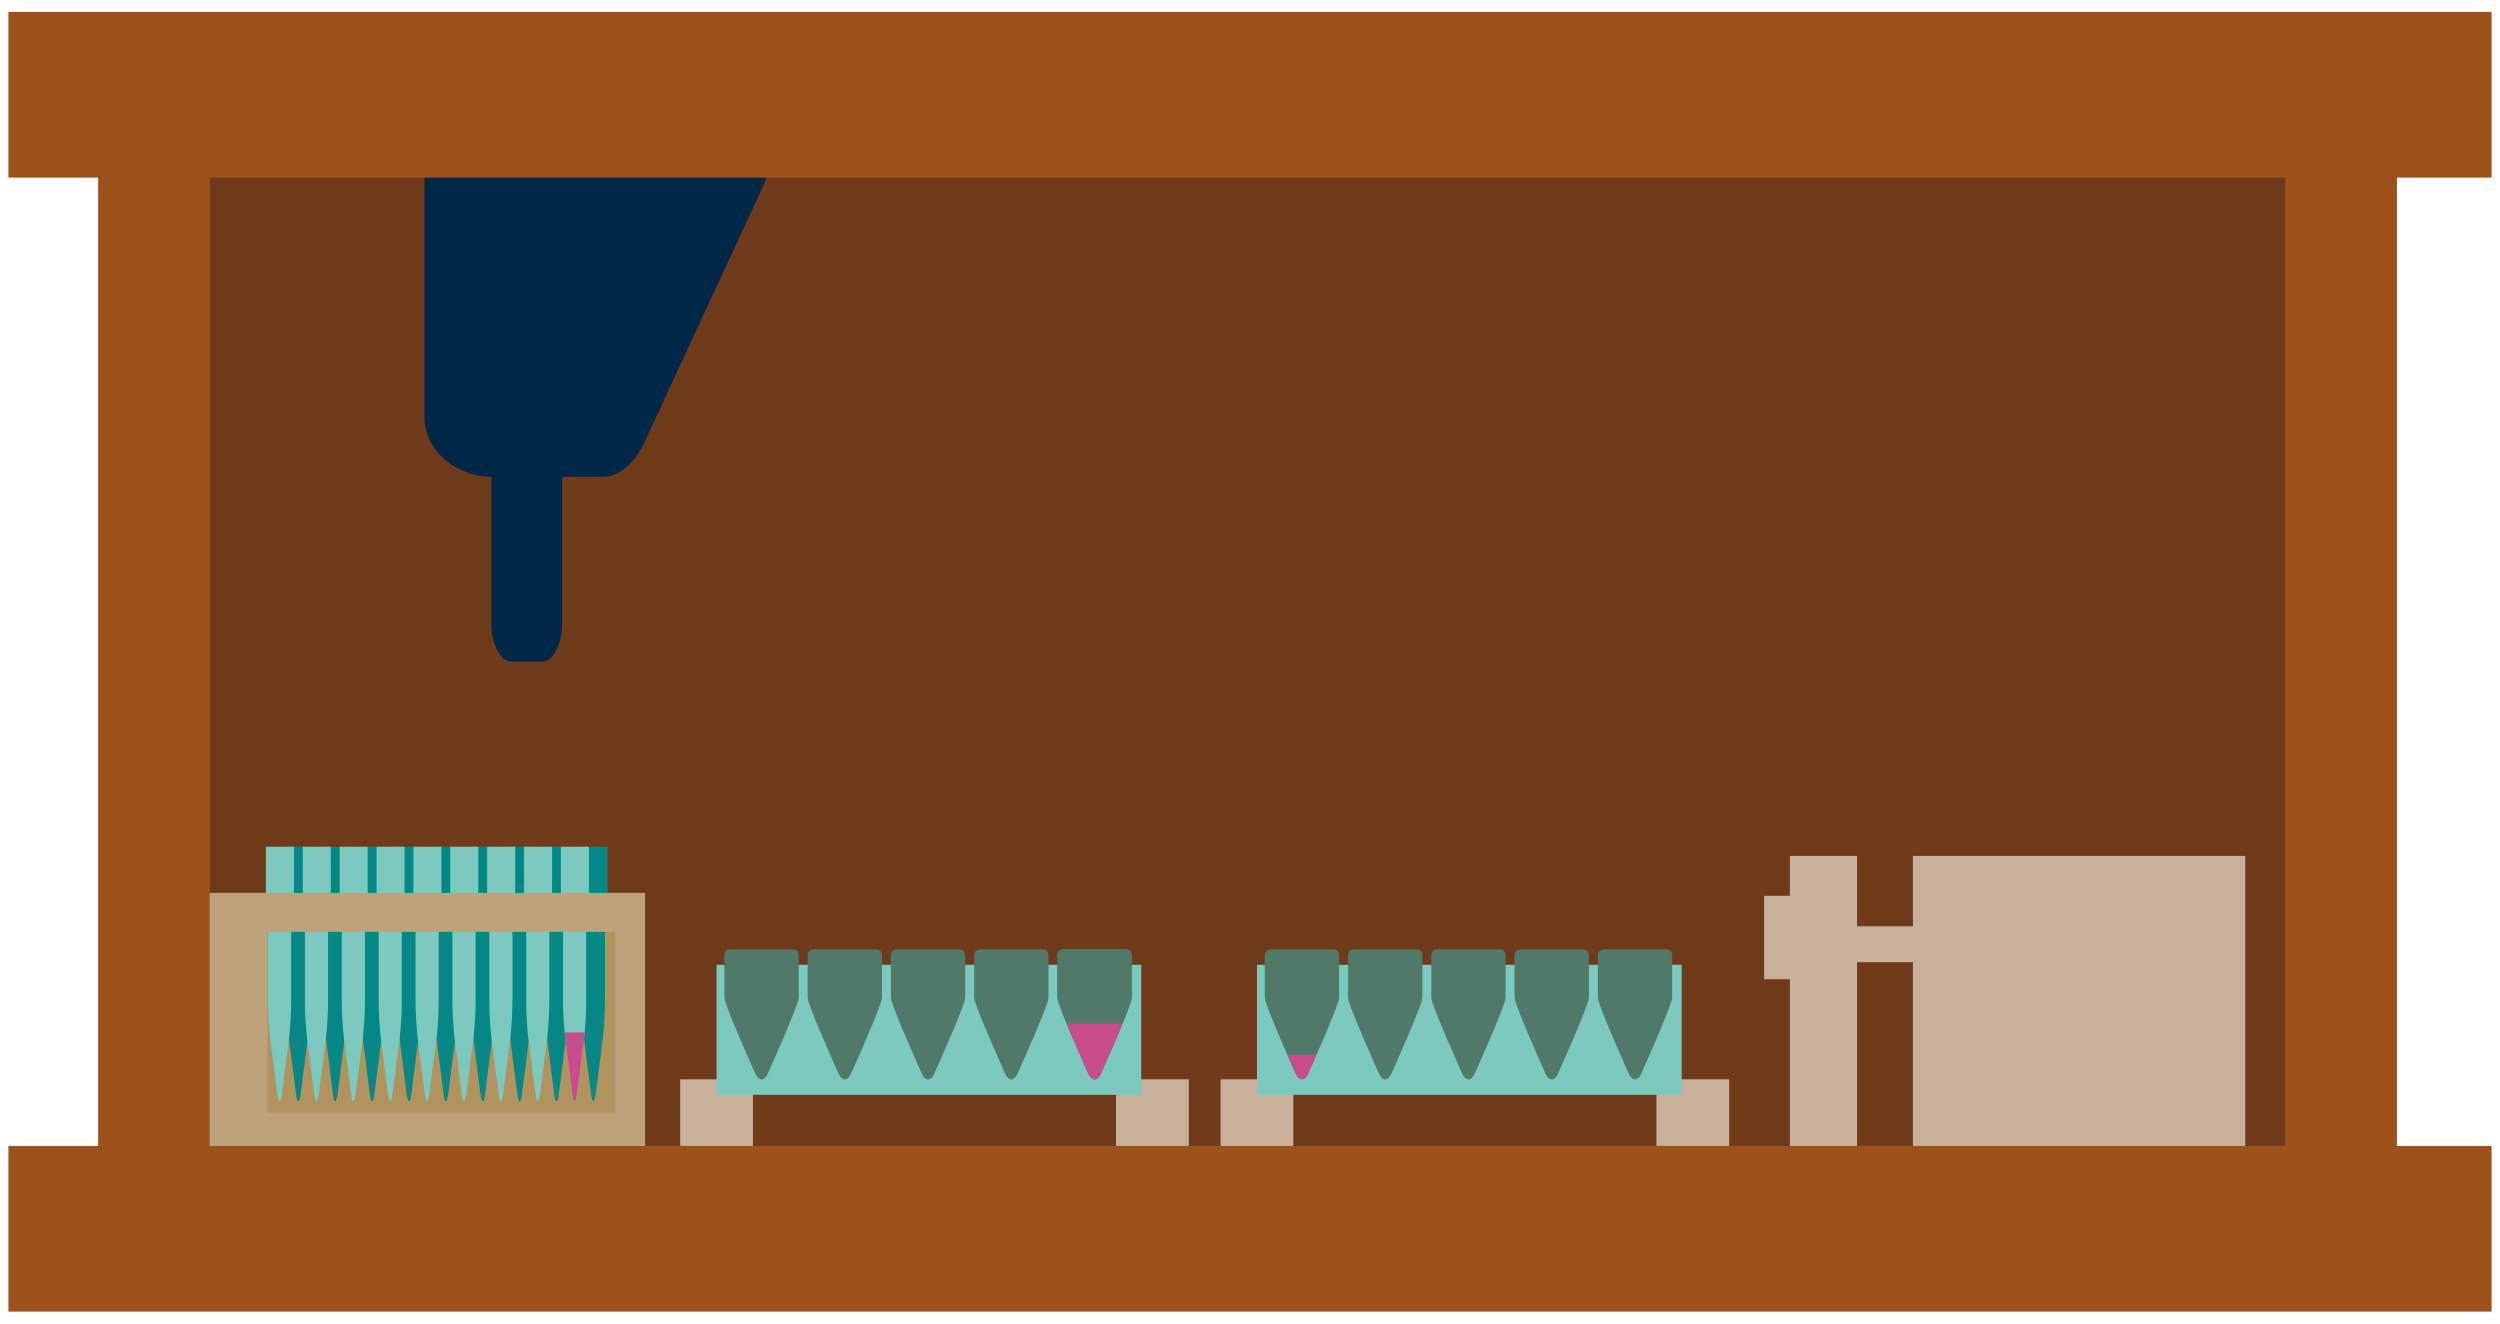
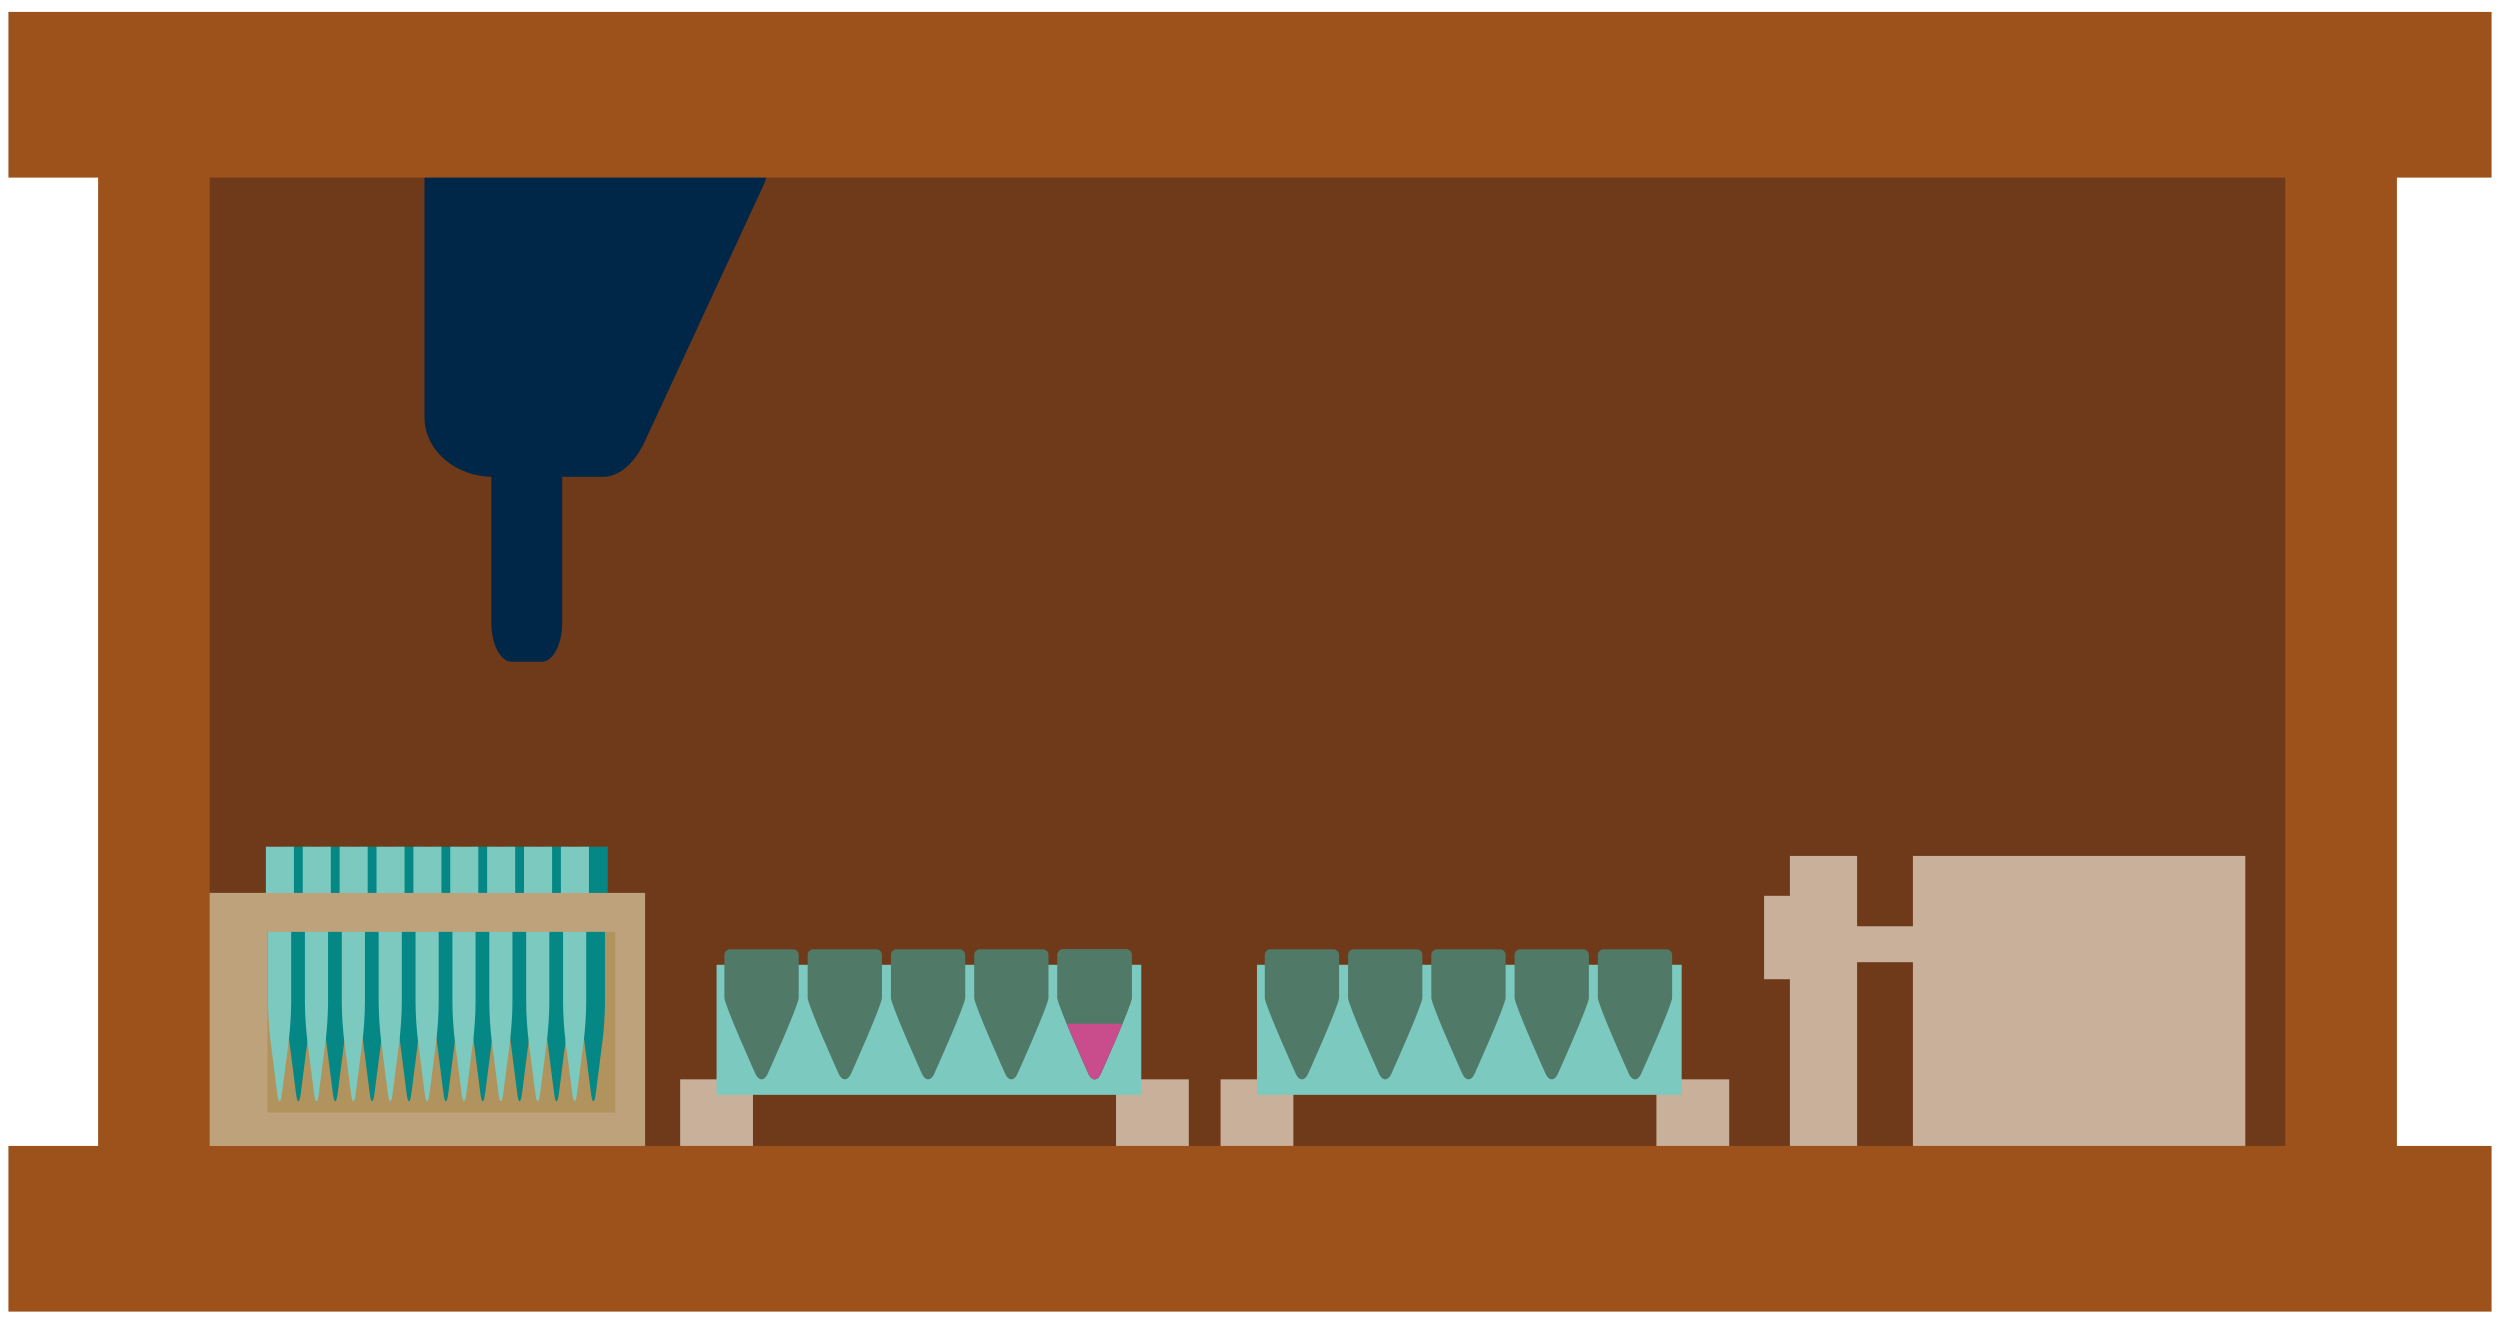
<svg xmlns="http://www.w3.org/2000/svg" xmlns:ns1="http://vectornator.io" xmlns:xlink="http://www.w3.org/1999/xlink" height="100%" stroke-miterlimit="10" style="fill-rule:nonzero;clip-rule:evenodd;stroke-linecap:round;stroke-linejoin:round;" version="1.1" viewBox="0 0 3400 1800" width="100%" xml:space="preserve">
  <defs>
    <path d="M762.826 1151.52L762.826 1215.42L765.758 1215.42L765.758 1363.81C765.758 1378.02 767.202 1400.81 768.981 1414.72L778.263 1487.29C780.042 1501.19 782.929 1501.19 784.709 1487.29L793.998 1414.72C795.777 1400.81 797.221 1378.02 797.221 1363.81L797.221 1215.42L800.957 1215.42L800.957 1151.52L797.221 1151.52L765.758 1151.52L762.826 1151.52Z" id="tipwithfluid" />
    <path d="M1438.14 1356.45L1438.14 1356.84C1438.14 1366.91 1480.67 1461.21 1480.67 1461.21C1485.08 1470.15 1492.24 1470.15 1496.66 1461.21C1496.66 1461.21 1539.19 1366.91 1539.19 1356.84L1539.19 1356.45L1539.19 1298.98C1539.19 1294.62 1535.83 1291.08 1531.67 1291.08L1445.65 1291.08C1441.5 1291.08 1438.14 1294.62 1438.14 1298.98L1438.14 1356.45Z" id="Fill_2" />
    <path d="M1720.11 1356.45L1720.11 1356.84C1720.11 1366.91 1762.64 1461.21 1762.64 1461.21C1767.06 1470.15 1774.22 1470.15 1778.63 1461.21C1778.63 1461.21 1821.17 1366.91 1821.17 1356.84L1821.17 1356.45L1821.17 1298.98C1821.17 1294.62 1817.8 1291.08 1813.65 1291.08L1727.63 1291.08C1723.48 1291.08 1720.11 1294.62 1720.11 1298.98L1720.11 1356.45Z" id="Fill_3" />
  </defs>
  <g id="Layer-1" ns1:layerName="Layer 1">
    <g opacity="1">
      <path d="M218.392 100.426L3162.78 100.426L3162.78 1616.02L218.392 1616.02L218.392 100.426Z" fill="#6f3a1a" fill-rule="nonzero" opacity="1" stroke="none" id="background" />
      <path d="M11.452 1558.47L3388.55 1558.47L3388.55 1783.8L11.452 1783.8L11.452 1558.47Z" fill="#9d521b" fill-rule="nonzero" opacity="1" stroke="none" id="bottom" />
      <g id="motorisedarm" opacity="1">
        <path d="M695.843 140.849L736.953 140.849C752.228 140.849 764.61 164.693 764.61 194.105L764.61 846.744C764.61 876.157 752.228 900 736.953 900L695.843 900C680.569 900 668.187 876.157 668.187 846.744L668.187 194.105C668.187 164.693 680.569 140.849 695.843 140.849Z" fill="#002748" fill-rule="nonzero" opacity="1" stroke="none" id="pipetteholder" />
        <path d="M670.551 128.866C619.046 128.866 577.3 165.176 577.3 209.961L577.3 240.045L577.3 567.421C577.3 612.206 619.045 648.503 670.551 648.503L820.026 648.503C839.989 648.503 859.96 633.727 875.191 604.161L1038.53 251.643C1052.79 220.87 1040.37 178.404 1010.8 156.791L1009.98 156.196C989.329 141.102 950.453 128.866 923.152 128.866L670.551 128.866Z" fill="#002748" fill-rule="nonzero" opacity="1" stroke="none" id="motorarm" />
      </g>
      <path d="M11.452 16.201L3388.55 16.201L3388.55 241.531L11.452 241.531L11.452 16.201Z" fill="#9d521b" fill-rule="nonzero" opacity="1" stroke="none" id="top" />
      <path d="M285.265 52.043L285.265 1639.75L133.44 1639.75L133.44 52.043L285.265 52.043Z" fill="#9d521b" fill-rule="nonzero" opacity="1" stroke="none" id="leftwall" />
      <path d="M3259.8 52.043L3259.8 1639.75L3107.98 1639.75L3107.98 52.043L3259.8 52.043Z" fill="#9d521b" fill-rule="nonzero" opacity="1" stroke="none" id="rightwall" />
    </g>
    <g opacity="1" id="tubepalette1">
      <path d="M1517.8 1467.92L1616.78 1467.92L1616.78 1558.47L1517.8 1558.47L1517.8 1467.92Z" fill="#c9b09a" fill-rule="nonzero" opacity="1" stroke="none" id="tubepallete1-foot-right" />
      <path d="M925.047 1467.92L1024.03 1467.92L1024.03 1558.47L925.047 1558.47L925.047 1467.92Z" fill="#c9b09a" fill-rule="nonzero" opacity="1" stroke="none" id="tubepallete1-foot-left" />
      <path d="M974.538 1312.11L1552.11 1312.11L1552.11 1488.95L974.538 1488.95L974.538 1312.11Z" fill="#7cc9bf" fill-rule="nonzero" opacity="1" stroke="none" id="tubepalette1-plate" />
      <g opacity="1" id="statictubesofpalette1">
        <path d="M985.181 1356.45L985.181 1356.84C985.181 1366.91 1027.71 1461.21 1027.71 1461.21C1032.13 1470.15 1039.29 1470.15 1043.7 1461.21C1043.7 1461.21 1086.23 1366.91 1086.23 1356.84L1086.23 1356.45L1086.23 1298.98C1086.23 1294.62 1082.87 1291.08 1078.72 1291.08L992.696 1291.08C988.545 1291.08 985.181 1294.62 985.181 1298.98L985.181 1356.45Z" fill="#517968" fill-rule="nonzero" opacity="1" stroke="none" id="tube1" />
        <path d="M1098.42 1356.45L1098.42 1356.84C1098.42 1366.91 1140.95 1461.21 1140.95 1461.21C1145.37 1470.15 1152.52 1470.15 1156.94 1461.21C1156.94 1461.21 1199.47 1366.91 1199.47 1356.84L1199.47 1356.45L1199.47 1298.98C1199.47 1294.62 1196.11 1291.08 1191.96 1291.08L1105.94 1291.08C1101.78 1291.08 1098.42 1294.62 1098.42 1298.98L1098.42 1356.45Z" fill="#517968" fill-rule="nonzero" opacity="1" stroke="none" id="tube2" />
        <path d="M1211.66 1356.45L1211.66 1356.84C1211.66 1366.91 1254.19 1461.21 1254.19 1461.21C1258.61 1470.15 1265.76 1470.15 1270.18 1461.21C1270.18 1461.21 1312.71 1366.91 1312.71 1356.84L1312.71 1356.45L1312.71 1298.98C1312.71 1294.62 1309.35 1291.08 1305.2 1291.08L1219.17 1291.08C1215.02 1291.08 1211.66 1294.62 1211.66 1298.98L1211.66 1356.45Z" fill="#517968" fill-rule="nonzero" opacity="1" stroke="none" id="tube3" />
        <path d="M1324.9 1356.45L1324.9 1356.84C1324.9 1366.91 1367.43 1461.21 1367.43 1461.21C1371.84 1470.15 1379 1470.15 1383.42 1461.21C1383.42 1461.21 1425.95 1366.91 1425.95 1356.84L1425.95 1356.45L1425.95 1298.98C1425.95 1294.62 1422.59 1291.08 1418.44 1291.08L1332.41 1291.08C1328.26 1291.08 1324.9 1294.62 1324.9 1298.98L1324.9 1356.45Z" fill="#517968" fill-rule="nonzero" opacity="1" stroke="none" id="tube4" />
        <path d="M1438.14 1356.45L1438.14 1356.84C1438.14 1366.91 1480.67 1461.21 1480.67 1461.21C1485.08 1470.15 1492.24 1470.15 1496.66 1461.21C1496.66 1461.21 1539.19 1366.91 1539.19 1356.84L1539.19 1356.45L1539.19 1298.98C1539.19 1294.62 1535.83 1291.08 1531.67 1291.08L1445.65 1291.08C1441.5 1291.08 1438.14 1294.62 1438.14 1298.98L1438.14 1356.45Z" fill="#517968" fill-rule="nonzero" opacity="1" stroke="none" id="tube5" />
      </g>
    </g>
    <g opacity="1" id="tubepalette2">
      <path d="M2252.73 1467.92L2351.71 1467.92L2351.71 1558.47L2252.73 1558.47L2252.73 1467.92Z" fill="#c9b09a" fill-rule="nonzero" opacity="1" stroke="none" id="tubepalette2-foot-right" />
      <path d="M1659.98 1467.92L1758.96 1467.92L1758.96 1558.47L1659.98 1558.47L1659.98 1467.92Z" fill="#c9b09a" fill-rule="nonzero" opacity="1" stroke="none" id="tubepalette2-foot-left" />
      <path d="M1709.47 1312.11L2287.04 1312.11L2287.04 1488.95L1709.47 1488.95L1709.47 1312.11Z" fill="#7cc9bf" fill-rule="nonzero" opacity="1" stroke="none" id="tubepalette2-plate" />
      <g opacity="1" id="statictubesofpalette2">
        <path d="M1833.35 1356.45L1833.35 1356.84C1833.35 1366.91 1875.88 1461.21 1875.88 1461.21C1880.3 1470.15 1887.46 1470.15 1891.87 1461.21C1891.87 1461.21 1934.41 1366.91 1934.41 1356.84L1934.41 1356.45L1934.41 1298.98C1934.41 1294.62 1931.04 1291.08 1926.89 1291.08L1840.87 1291.08C1836.72 1291.08 1833.35 1294.62 1833.35 1298.98L1833.35 1356.45Z" fill="#517968" fill-rule="nonzero" opacity="1" stroke="none" id="tube7" />
        <path d="M1946.59 1356.45L1946.59 1356.84C1946.59 1366.91 1989.12 1461.21 1989.12 1461.21C1993.54 1470.15 2000.7 1470.15 2005.11 1461.21C2005.11 1461.21 2047.64 1366.91 2047.64 1356.84L2047.64 1356.45L2047.64 1298.98C2047.64 1294.62 2044.28 1291.08 2040.13 1291.08L1954.11 1291.08C1949.96 1291.08 1946.59 1294.62 1946.59 1298.98L1946.59 1356.45Z" fill="#517968" fill-rule="nonzero" opacity="1" stroke="none" id="tube8" />
        <path d="M2059.83 1356.45L2059.83 1356.84C2059.83 1366.91 2102.36 1461.21 2102.36 1461.21C2106.78 1470.15 2113.94 1470.15 2118.35 1461.21C2118.35 1461.21 2160.88 1366.91 2160.88 1356.84L2160.88 1356.45L2160.88 1298.98C2160.88 1294.62 2157.52 1291.08 2153.37 1291.08L2067.35 1291.08C2063.2 1291.08 2059.83 1294.62 2059.83 1298.98L2059.83 1356.45Z" fill="#517968" fill-rule="nonzero" opacity="1" stroke="none" id="tube9" />
        <path d="M2173.07 1356.45L2173.07 1356.84C2173.07 1366.91 2215.6 1461.21 2215.6 1461.21C2220.02 1470.15 2227.18 1470.15 2231.59 1461.21C2231.59 1461.21 2274.12 1366.91 2274.12 1356.84L2274.12 1356.45L2274.12 1298.98C2274.12 1294.62 2270.76 1291.08 2266.61 1291.08L2180.59 1291.08C2176.44 1291.08 2173.07 1294.62 2173.07 1298.98L2173.07 1356.45Z" fill="#517968" fill-rule="nonzero" opacity="1" stroke="none" id="tube10" />
      </g>
    </g>
    <g opacity="1" id="tubewithfluid-out">
      <use fill="#517968" fill-rule="nonzero" opacity="1" stroke="none" xlink:href="#Fill_2" />
      <clipPath id="ClipPath_2">
        <use xlink:href="#Fill_2" />
      </clipPath>
      <g clip-path="url(#ClipPath_2)">
-         <path d="M1414.54 1392.39L1554.05 1392.39L1554.05 1585.84L1414.54 1585.84L1414.54 1392.39Z" fill="#c94d8d" fill-rule="nonzero" opacity="1" stroke="none" id="tubewithfluid-out-path" />
+         <path d="M1414.54 1392.39L1554.05 1392.39L1554.05 1585.84L1414.54 1585.84L1414.54 1392.39Z" fill="#c94d8d" fill-rule="nonzero" opacity="1" stroke="none" id="fluidout" />
      </g>
    </g>
    <g opacity="1" id="tubewithfluid-in">
      <use fill="#517968" fill-rule="nonzero" opacity="1" stroke="none" xlink:href="#Fill_3" />
      <clipPath id="ClipPath_3">
        <use xlink:href="#Fill_3" />
      </clipPath>
      <g clip-path="url(#ClipPath_3)">
-         <path d="M1700 1434.42L1833.61 1434.42L1833.61 1617.4L1700 1617.4L1700 1434.42Z" fill="#c94d8d" fill-rule="nonzero" opacity="1" stroke="none" id="tubewithfluid-in-path" />
+         <path d="M1700 1434.42L1833.61 1434.42L1833.61 1617.4L1700 1617.4L1700 1434.42Z" transform="translate(0, 50)" fill="#c94d8d" fill-rule="nonzero" opacity="1" stroke="none" id="fluidin" />
      </g>
      <g opacity="1" id="tipholder">
        <path d="M285.272 1214.39L877.29 1214.39L877.29 1558.47L285.272 1558.47L285.272 1214.39Z" fill="#b1935d" fill-rule="nonzero" opacity="1" stroke="none" id="tipholder-background" />
        <g opacity="1" id="tipholder-tips-back">
          <path d="M387.127 1151.52L387.127 1215.42L390.059 1215.42L390.059 1363.81C390.059 1378.02 391.503 1400.81 393.282 1414.72L402.564 1487.29C404.343 1501.19 407.23 1501.19 409.01 1487.29L418.299 1414.72C420.078 1400.81 421.522 1378.02 421.522 1363.81L421.522 1215.42L425.258 1215.42L425.258 1151.52L421.522 1151.52L390.059 1151.52L387.127 1151.52Z" fill="#058785" fill-rule="nonzero" opacity="1" stroke="none" id="tip1" />
          <path d="M437.28 1151.52L437.28 1215.42L440.212 1215.42L440.212 1363.81C440.212 1378.02 441.656 1400.81 443.435 1414.72L452.716 1487.29C454.495 1501.19 457.383 1501.19 459.163 1487.29L468.451 1414.72C470.231 1400.81 471.675 1378.02 471.675 1363.81L471.675 1215.42L475.411 1215.42L475.411 1151.52L471.675 1151.52L440.212 1151.52L437.28 1151.52Z" fill="#058785" fill-rule="nonzero" opacity="1" stroke="none" id="tip2" />
          <path d="M487.432 1151.52L487.432 1215.42L490.364 1215.42L490.364 1363.81C490.364 1378.02 491.809 1400.81 493.588 1414.72L502.869 1487.29C504.648 1501.19 507.536 1501.19 509.316 1487.29L518.604 1414.72C520.384 1400.81 521.827 1378.02 521.827 1363.81L521.827 1215.42L525.564 1215.42L525.564 1151.52L521.827 1151.52L490.364 1151.52L487.432 1151.52Z" fill="#058785" fill-rule="nonzero" opacity="1" stroke="none" id="tip3" />
          <path d="M537.585 1151.52L537.585 1215.42L540.517 1215.42L540.517 1363.81C540.517 1378.02 541.962 1400.81 543.741 1414.72L553.022 1487.29C554.801 1501.19 557.689 1501.19 559.469 1487.29L568.757 1414.72C570.537 1400.81 571.98 1378.02 571.98 1363.81L571.98 1215.42L575.716 1215.42L575.716 1151.52L571.98 1151.52L540.517 1151.52L537.585 1151.52Z" fill="#058785" fill-rule="nonzero" opacity="1" stroke="none" id="tip4" />
          <path d="M587.738 1151.52L587.738 1215.42L590.67 1215.42L590.67 1363.81C590.67 1378.02 592.114 1400.81 593.893 1414.72L603.175 1487.29C604.954 1501.19 607.842 1501.19 609.621 1487.29L618.91 1414.72C620.69 1400.81 622.133 1378.02 622.133 1363.81L622.133 1215.42L625.869 1215.42L625.869 1151.52L622.133 1151.52L590.67 1151.52L587.738 1151.52Z" fill="#058785" fill-rule="nonzero" opacity="1" stroke="none" id="tip5" />
          <path d="M637.891 1151.52L637.891 1215.42L640.823 1215.42L640.823 1363.81C640.823 1378.02 642.267 1400.81 644.046 1414.72L653.328 1487.29C655.107 1501.19 657.994 1501.19 659.774 1487.29L669.063 1414.72C670.842 1400.81 672.286 1378.02 672.286 1363.81L672.286 1215.42L676.022 1215.42L676.022 1151.52L672.286 1151.52L640.823 1151.52L637.891 1151.52Z" fill="#058785" fill-rule="nonzero" opacity="1" stroke="none" id="tip6" />
          <path d="M688.044 1151.52L688.044 1215.42L690.976 1215.42L690.976 1363.81C690.976 1378.02 692.42 1400.81 694.199 1414.72L703.48 1487.29C705.259 1501.19 708.147 1501.19 709.927 1487.29L719.215 1414.72C720.995 1400.81 722.439 1378.02 722.439 1363.81L722.439 1215.42L726.175 1215.42L726.175 1151.52L722.439 1151.52L690.976 1151.52L688.044 1151.52Z" fill="#058785" fill-rule="nonzero" opacity="1" stroke="none" id="tip7" />
          <path d="M738.196 1151.52L738.196 1215.42L741.129 1215.42L741.129 1363.81C741.129 1378.02 742.573 1400.81 744.352 1414.72L753.633 1487.29C755.412 1501.19 758.3 1501.19 760.08 1487.29L769.368 1414.72C771.148 1400.81 772.591 1378.02 772.591 1363.81L772.591 1215.42L776.328 1215.42L776.328 1151.52L772.591 1151.52L741.129 1151.52L738.196 1151.52Z" fill="#058785" fill-rule="nonzero" opacity="1" stroke="none" id="tip8" />
          <path d="M788.349 1151.52L788.349 1215.42L791.281 1215.42L791.281 1363.81C791.281 1378.02 792.726 1400.81 794.505 1414.72L803.786 1487.29C805.565 1501.19 808.453 1501.19 810.233 1487.29L819.521 1414.72C821.301 1400.81 822.744 1378.02 822.744 1363.81L822.744 1215.42L826.48 1215.42L826.48 1151.52L822.744 1151.52L791.281 1151.52L788.349 1151.52Z" fill="#058785" fill-rule="nonzero" opacity="1" stroke="none" id="tip9" />
        </g>
        <g opacity="1" id="tipholder-tips-front">
          <path d="M361.603 1151.52L361.603 1215.42L364.535 1215.42L364.535 1363.81C364.535 1378.02 365.98 1400.81 367.759 1414.72L377.04 1487.29C378.819 1501.19 381.707 1501.19 383.487 1487.29L392.775 1414.72C394.555 1400.81 395.998 1378.02 395.998 1363.81L395.998 1215.42L399.735 1215.42L399.735 1151.52L395.998 1151.52L364.535 1151.52L361.603 1151.52Z" fill="#7cc9bf" fill-rule="nonzero" opacity="1" stroke="none" id="tip10" />
          <path d="M411.756 1151.52L411.756 1215.42L414.688 1215.42L414.688 1363.81C414.688 1378.02 416.132 1400.81 417.911 1414.72L427.193 1487.29C428.972 1501.19 431.86 1501.19 433.639 1487.29L442.928 1414.72C444.708 1400.81 446.151 1378.02 446.151 1363.81L446.151 1215.42L449.887 1215.42L449.887 1151.52L446.151 1151.52L414.688 1151.52L411.756 1151.52Z" fill="#7cc9bf" fill-rule="nonzero" opacity="1" stroke="none" id="tip11" />
          <path d="M461.909 1151.52L461.909 1215.42L464.841 1215.42L464.841 1363.81C464.841 1378.02 466.285 1400.81 468.064 1414.72L477.346 1487.29C479.125 1501.19 482.012 1501.19 483.792 1487.29L493.081 1414.72C494.861 1400.81 496.304 1378.02 496.304 1363.81L496.304 1215.42L500.04 1215.42L500.04 1151.52L496.304 1151.52L464.841 1151.52L461.909 1151.52Z" fill="#7cc9bf" fill-rule="nonzero" opacity="1" stroke="none" id="tip12" />
          <path d="M512.062 1151.52L512.062 1215.42L514.994 1215.42L514.994 1363.81C514.994 1378.02 516.438 1400.81 518.217 1414.72L527.499 1487.29C529.278 1501.19 532.165 1501.19 533.945 1487.29L543.234 1414.72C545.013 1400.81 546.457 1378.02 546.457 1363.81L546.457 1215.42L550.193 1215.42L550.193 1151.52L546.457 1151.52L514.994 1151.52L512.062 1151.52Z" fill="#7cc9bf" fill-rule="nonzero" opacity="1" stroke="none" id="tip13" />
          <path d="M562.215 1151.52L562.215 1215.42L565.147 1215.42L565.147 1363.81C565.147 1378.02 566.591 1400.81 568.37 1414.72L577.651 1487.29C579.43 1501.19 582.318 1501.19 584.098 1487.29L593.386 1414.72C595.166 1400.81 596.61 1378.02 596.61 1363.81L596.61 1215.42L600.346 1215.42L600.346 1151.52L596.61 1151.52L565.147 1151.52L562.215 1151.52Z" fill="#7cc9bf" fill-rule="nonzero" opacity="1" stroke="none" id="tip14" />
          <path d="M612.367 1151.52L612.367 1215.42L615.299 1215.42L615.299 1363.81C615.299 1378.02 616.744 1400.81 618.523 1414.72L627.804 1487.29C629.583 1501.19 632.471 1501.19 634.251 1487.29L643.539 1414.72C645.319 1400.81 646.762 1378.02 646.762 1363.81L646.762 1215.42L650.499 1215.42L650.499 1151.52L646.762 1151.52L615.299 1151.52L612.367 1151.52Z" fill="#7cc9bf" fill-rule="nonzero" opacity="1" stroke="none" id="tip15" />
          <path d="M662.52 1151.52L662.52 1215.42L665.452 1215.42L665.452 1363.81C665.452 1378.02 666.897 1400.81 668.676 1414.72L677.957 1487.29C679.736 1501.19 682.624 1501.19 684.404 1487.29L693.692 1414.72C695.472 1400.81 696.915 1378.02 696.915 1363.81L696.915 1215.42L700.651 1215.42L700.651 1151.52L696.915 1151.52L665.452 1151.52L662.52 1151.52Z" fill="#7cc9bf" fill-rule="nonzero" opacity="1" stroke="none" id="tip16" />
          <path d="M712.673 1151.52L712.673 1215.42L715.605 1215.42L715.605 1363.81C715.605 1378.02 717.049 1400.81 718.828 1414.72L728.11 1487.29C729.889 1501.19 732.777 1501.19 734.556 1487.29L743.845 1414.72C745.625 1400.81 747.068 1378.02 747.068 1363.81L747.068 1215.42L750.804 1215.42L750.804 1151.52L747.068 1151.52L715.605 1151.52L712.673 1151.52Z" fill="#7cc9bf" fill-rule="nonzero" opacity="1" stroke="none" id="tip17" />
        </g>
        <g opacity="1" id="tipwithfluid-group">
          <use fill="#7cc9bf" fill-rule="nonzero" opacity="1" stroke="none" xlink:href="#tipwithfluid" />
          <clipPath id="ClipPath">
            <use xlink:href="#tipwithfluid" />
          </clipPath>
          <g clip-path="url(#ClipPath)">
-             <path d="M749.79 1404.15L826.494 1404.15L826.494 1612.39L749.79 1612.39L749.79 1404.15Z" fill="#c94d8d" fill-rule="nonzero" opacity="1" stroke="none" id="fluidintip" />
+             <path d="M749.79 1404.15L826.494 1404.15L826.494 1612.39L749.79 1612.39L749.79 1404.15Z" fill="#c94d8d" transform="translate(0,100)" fill-rule="nonzero" opacity="1" stroke="none" id="fluidintip" />
          </g>
        </g>
        <path d="M285.265 1214.39L285.265 1558.47L877.296 1558.47L877.296 1214.39L285.265 1214.39ZM363.733 1267.33L836.733 1267.33L836.733 1512.97L363.733 1512.97L363.733 1267.33Z" fill="#bda27c" fill-rule="nonzero" opacity="1" stroke="none" id="tipholder-front" />
      </g>
      <path d="M2434.25 1164.05L2434.25 1218.31L2399.17 1218.31L2399.17 1331.75L2434.25 1331.75L2434.25 1558.47L2525.63 1558.47L2525.63 1308.58L2601.58 1308.58L2601.58 1558.47L3053.59 1558.47L3053.59 1164.05L2601.58 1164.05L2601.58 1259.71L2525.63 1259.71L2525.63 1164.05L2434.25 1164.05Z" fill="#c9b09a" fill-rule="nonzero" opacity="1" stroke="none" id="tip-dropoff" />
    </g>
  </g>
  <animateTransform id="gototip" xlink:href="#motorisedarm" attributeName="transform" type="translate" begin="0.5s" dur="1s" from="0 0" to="62 0" fill="freeze" />
  <animateTransform id="pickup-tip-drop" xlink:href="#pipetteholder" attributeName="transform" type="translate" begin="gototip.end+0.5s" dur="1s" from="0 0" to="0 260" fill="freeze" />
  <animateTransform id="pickup-tip-lift" xlink:href="#pipetteholder" attributeName="transform" type="translate" begin="pickup-tip-drop.end+0.5s" dur="1s" from="0 260" to="0 0" fill="freeze" />
  <animateTransform id="gototakein" xlink:href="#motorisedarm" attributeName="transform" type="translate" begin="pickup-tip-lift.end+0.5s" dur="2s" from="62 0" to="770 0" fill="freeze" />
  <animateTransform id="takein-drop" xlink:href="#pipetteholder" attributeName="transform" type="translate" begin="gototakein.end+0.5s" dur="1s" from="0 0" to="0 200" fill="freeze" />
-   <animateTransform id="takein-lift" xlink:href="#pipetteholder" attributeName="transform" type="translate" begin="takein-drop.end+1.5s" dur="1s" from="0 200" to="0 0" fill="freeze" />
+   <animateTransform id="takein-lift" xlink:href="#pipetteholder" attributeName="transform" type="translate" begin="fluid-takein.end+0.5s" dur="1s" from="0 200" to="0 0" fill="freeze" />
  <animateTransform id="gotoinsert" xlink:href="#motorisedarm" attributeName="transform" type="translate" begin="takein-lift.end+0.5s" dur="1s" from="770 0" to="1060 0" fill="freeze" />
  <animateTransform id="insert-drop" xlink:href="#pipetteholder" attributeName="transform" type="translate" begin="gotoinsert.end+0.5s" dur="1s" from="0 0" to="0 200" fill="freeze" />
  <animateTransform id="insert-lift" xlink:href="#pipetteholder" attributeName="transform" type="translate" begin="insert-drop.end+1.5s" dur="1s" from="0 200" to="0 0" fill="freeze" />
  <animateTransform id="gotodropoff" xlink:href="#motorisedarm" attributeName="transform" type="translate" begin="insert-lift.end+0.5s" dur="1.8s" from="1060 0" to="1772 0" fill="freeze" />
  <animateTransform id="dropoff-drop" xlink:href="#pipetteholder" attributeName="transform" type="translate" begin="gotodropoff.end+0.5s" dur="0.5s" from="0 0" to="0 120" fill="freeze" />
  <animateTransform id="dropoff-move" xlink:href="#motorisedarm" attributeName="transform" type="translate" begin="dropoff-drop.end+1.0s" dur="1s" from="1772 0" to="1872 0" fill="freeze" />
  <animateTransform id="dropoff-lift" xlink:href="#pipetteholder" attributeName="transform" type="translate" begin="dropoff-move.end+0.5s" dur="0.5s" from="0 120" to="0 0" fill="freeze" />
  <animateTransform id="returntostart" xlink:href="#motorisedarm" attributeName="transform" type="translate" begin="dropoff-lift.end+0.5s" dur="4s" from="1872 0" to="0 0" fill="freeze" />
+   <animateTransform id="fluid-takein" xlink:href="#fluidintip" attributeName="transform" type="translate" begin="takein-drop.end+0.5s" dur="1s" from="0 100" to="0 0" fill="freeze" />
+   <animateTransform id="reducefluidout" xlink:href="#fluidout" attributeName="transform" type="translate" begin="takein-drop.end+0.5s" dur="1s" from="0 0" to="0 20" fill="freeze" />
+   <animateTransform id="fluid-takein" xlink:href="#fluidintip" attributeName="transform" type="translate" begin="insert-drop.end+0.5s" dur="1s" from="0 0" to="0 100" fill="freeze" />
+   <animateTransform id="increasefluidin" xlink:href="#fluidin" attributeName="transform" type="translate" begin="insert-drop.end+0.5s" dur="1s" from="0 50" to="0 0" fill="freeze" />
  <animateTransform id="pickup-tip" xlink:href="#tipwithfluid-group" attributeName="transform" type="translate" begin="pickup-tip-drop.end+0.5s" dur="1s" from="0 0" to="0 -265" fill="freeze" />
  <animateTransform id="movetiptotakein" xlink:href="#tipwithfluid-group" attributeName="transform" type="translate" begin="pickup-tip-lift.end+0.5s" dur="2s" from="0 -265" to="704 -265" fill="freeze" />
  <animateTransform id="tipdroptotakein" xlink:href="#tipwithfluid-group" attributeName="transform" type="translate" begin="gototakein.end+0.5s" dur="1s" from="704 -265" to="704 -65" fill="freeze" />
-   <animateTransform id="tiplifttotakein" xlink:href="#tipwithfluid-group" attributeName="transform" type="translate" begin="takein-drop.end+1.5s" dur="1s" from="704 -65" to="704 -265" fill="freeze" />
+   <animateTransform id="tiplifttotakein" xlink:href="#tipwithfluid-group" attributeName="transform" type="translate" begin="fluid-takein.end+0.5s" dur="1s" from="704 -65" to="704 -265" fill="freeze" />
  <animateTransform id="tipmovetoinsert" xlink:href="#tipwithfluid-group" attributeName="transform" type="translate" begin="takein-lift.end+0.5s" dur="1s" from="704 -265" to="994 -265" fill="freeze" />
  <animateTransform id="tipinsertdrop" xlink:href="#tipwithfluid-group" attributeName="transform" type="translate" begin="gotoinsert.end+0.5s" dur="1s" from="994 -265" to="994 -65" fill="freeze" />
  <animateTransform id="tipinsertlift" xlink:href="#tipwithfluid-group" attributeName="transform" type="translate" begin="insert-drop.end+1.5s" dur="1s" from="994 -65" to="994 -265" fill="freeze" />
  <animateTransform id="tipmovetodropoff" xlink:href="#tipwithfluid-group" attributeName="transform" type="translate" begin="insert-lift.end+0.5s" dur="1.8s" from="994 -265" to="1706 -265" fill="freeze" />
  <animateTransform id="tipdropoffdrop" xlink:href="#tipwithfluid-group" attributeName="transform" type="translate" begin="gotodropoff.end+0.5s" dur="0.5s" from="1706 -265" to="1706 -145" fill="freeze" />
  <animateTransform id="tipremoval" xlink:href="#tipwithfluid" attributeName="transform" type="rotate" begin="dropoff-drop.end+1.0s" dur="1s" from="0 500 1300" to="50 500 1500" fill="freeze" />
  <animateTransform id="tipmovestotrashbox" xlink:href="#tipwithfluid-group" attributeName="transform" type="translate" begin="dropoff-drop.end+1.0s" dur="1.5s" from="1706 -265" to="1906 -145" fill="freeze" />
  <animate id="tipturnsinvisible" xlink:href="#tipwithfluid-group" attributeName="visibility" begin="dropoff-drop.end+1.0s" dur="1s" from="visible" to="hidden" fill="freeze" />
</svg>
